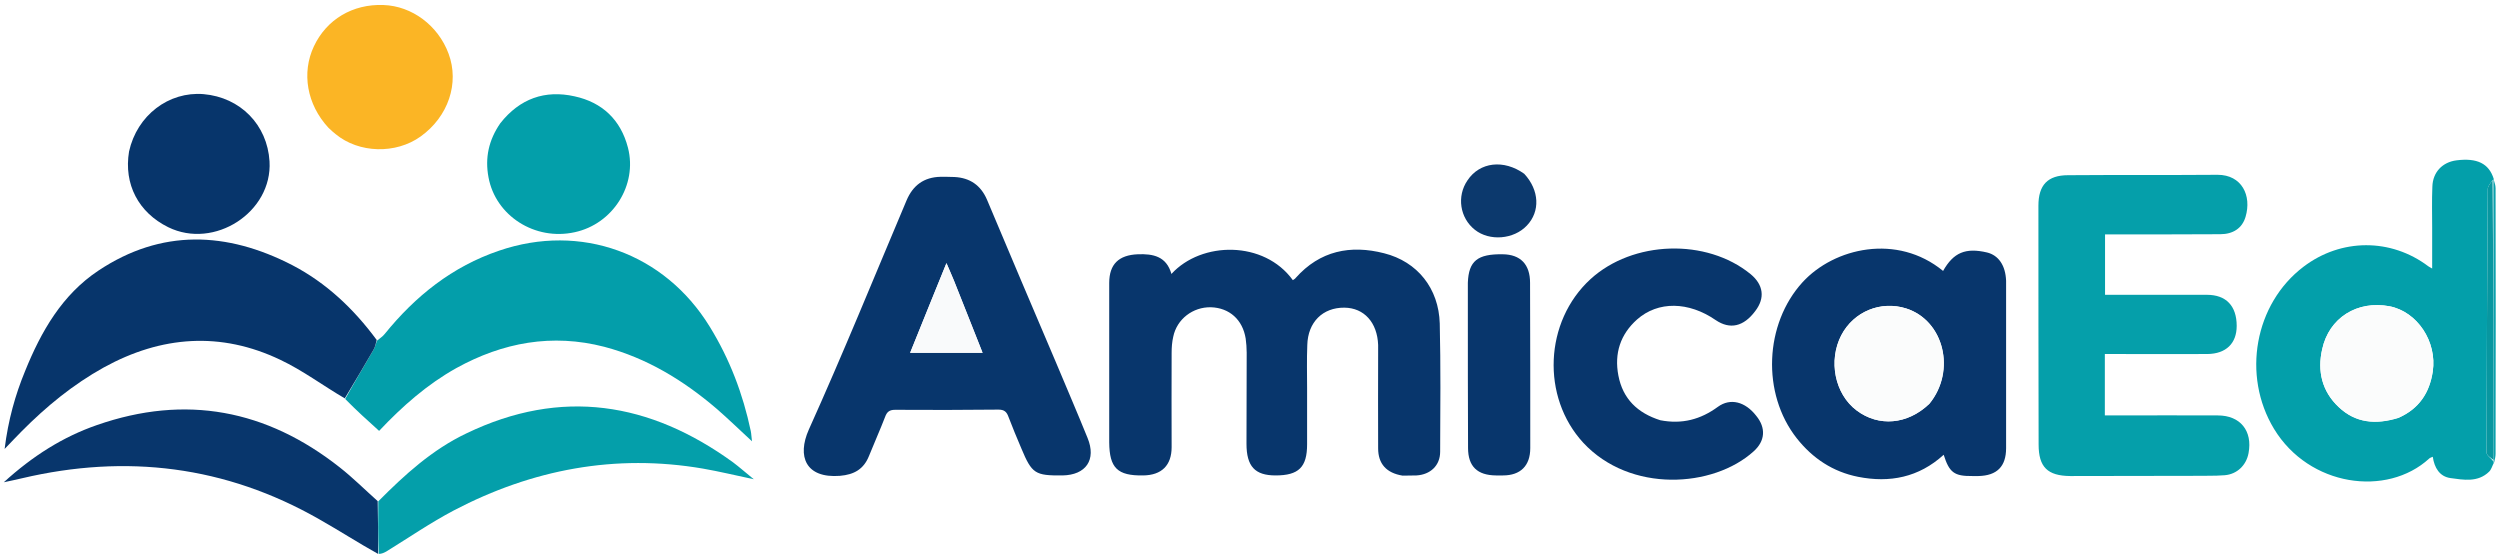
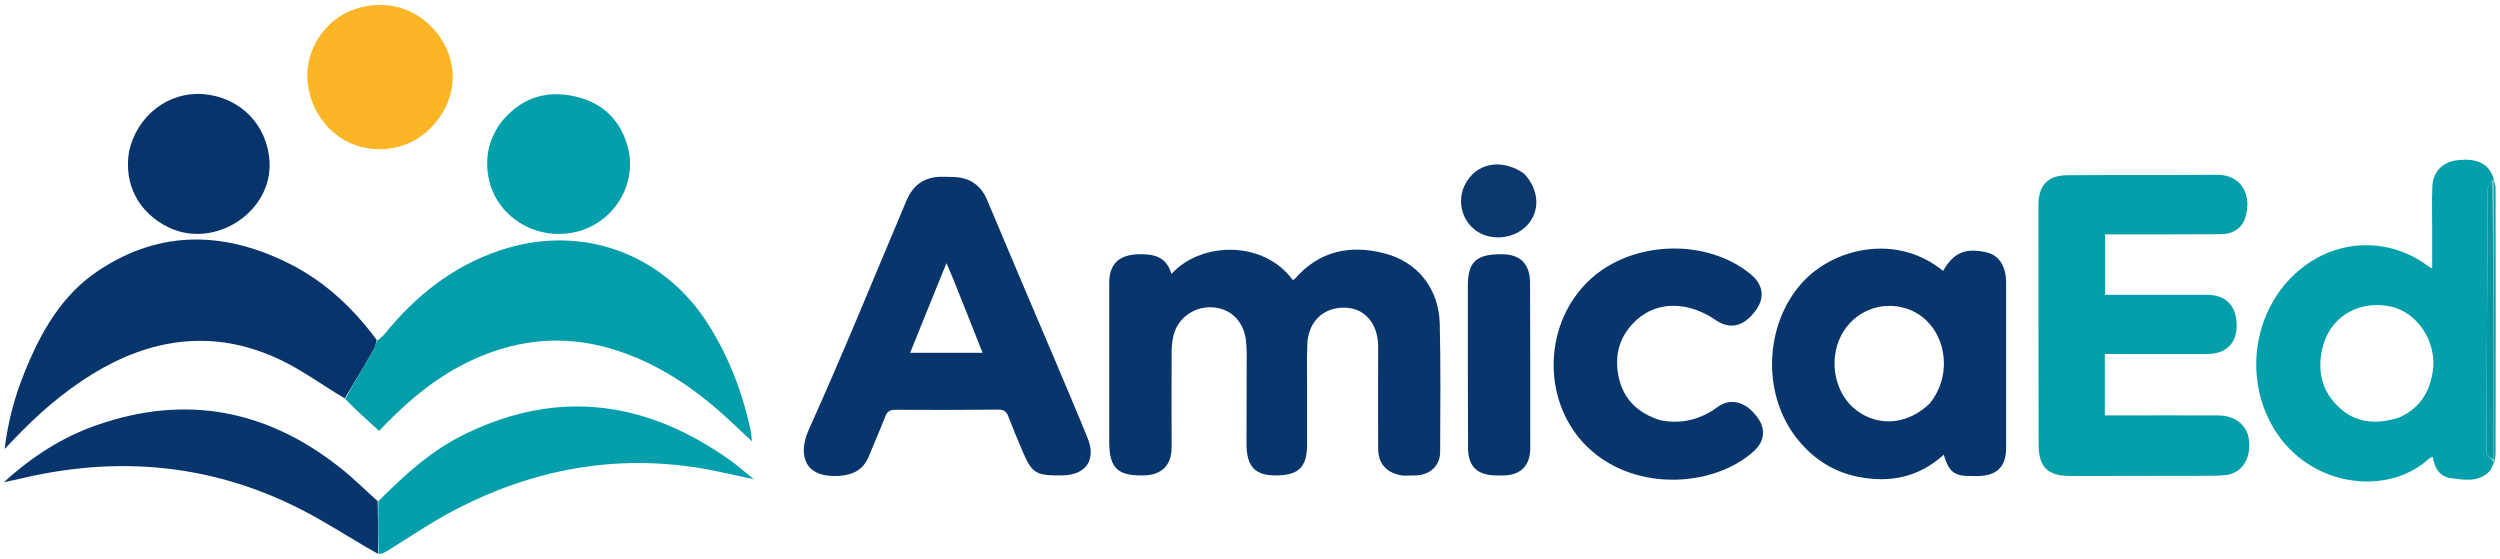
- <svg xmlns="http://www.w3.org/2000/svg" viewBox="149.4 83.3 1245.7 278.1" role="img" aria-label="AmicaEd">
-   <path fill="#08366C" d="M848.3,320.3 C840.2,319.0 836.1,314.4 836.1,306.7 C836.0,290.8 836.1,275.0 836.1,259.2 C836.1,257.9 836.1,256.5 836.1,255.2 C835.7,244.0 829.1,236.7 819.3,236.6 C808.5,236.5 801.1,243.8 800.8,255.2 C800.5,262.4 800.7,269.5 800.7,276.7 C800.7,286.0 800.7,295.4 800.7,304.7 C800.7,316.1 796.5,320.2 785.0,320.2 C774.7,320.2 770.5,315.7 770.5,304.4 C770.5,289.3 770.6,274.1 770.6,259.0 C770.6,256.6 770.4,254.3 770.1,252.0 C768.6,242.6 762.0,236.7 752.8,236.4 C743.8,236.2 735.8,242.3 734.0,251.1 C733.4,253.7 733.2,256.4 733.2,259.1 C733.1,274.7 733.2,290.4 733.2,306.1 C733.2,315.2 728.2,320.1 719.0,320.2 C706.2,320.4 702.2,316.5 702.1,303.7 C702.1,277.3 702.1,250.8 702.1,224.3 C702.1,214.9 706.9,210.4 716.3,210.0 C724.0,209.7 730.6,211.0 733.1,219.8 C748.1,203.4 779.3,203.1 793.6,222.9 C794.1,222.5 794.7,222.3 795.0,221.8 C807.1,208.2 822.3,205.2 839.1,209.5 C855.7,213.7 866.3,227.0 866.8,244.5 C867.3,265.8 867.1,287.1 867.0,308.4 C867.0,315.3 862.1,319.8 855.2,320.2 C853.1,320.3 850.9,320.2 848.3,320.3 z" />
-   <path fill="#059FAA" d="M1241.9,320.4 C1221.3,320.4 1201.1,320.5 1181.0,320.5 C1169.6,320.4 1165.2,316.0 1165.2,304.8 C1165.1,265.1 1165.1,225.5 1165.1,185.8 C1165.1,175.5 1169.7,170.6 1179.9,170.6 C1204.7,170.4 1229.6,170.6 1254.4,170.4 C1266.4,170.4 1271.5,180.7 1268.3,191.4 C1266.6,197.1 1262.0,200.0 1255.7,200.0 C1238.3,200.1 1221.0,200.1 1203.7,200.1 C1202.0,200.1 1200.4,200.1 1198.3,200.1 C1198.3,210.1 1198.3,219.8 1198.3,230.2 C1200.2,230.2 1202.2,230.2 1204.1,230.2 C1219.1,230.2 1234.1,230.2 1249.1,230.2 C1258.6,230.2 1263.9,235.7 1263.9,245.7 C1263.9,254.4 1258.6,259.6 1249.3,259.7 C1234.3,259.8 1219.3,259.7 1204.3,259.7 C1202.4,259.7 1200.4,259.7 1198.2,259.7 C1198.2,270.0 1198.2,279.8 1198.2,290.3 C1200.2,290.3 1202.1,290.3 1204.0,290.3 C1220.8,290.3 1237.6,290.2 1254.5,290.3 C1265.7,290.3 1271.9,298.0 1269.8,309.1 C1268.7,315.1 1264.1,319.6 1257.9,320.1 C1252.8,320.5 1247.6,320.3 1241.9,320.4 z" />
-   <path fill="#08366C" d="M675.4,263.5 C680.8,276.4 686.2,288.9 691.3,301.5 C695.8,312.4 690.5,320.0 678.8,320.2 C665.2,320.3 663.6,319.4 658.3,306.7 C656.1,301.5 653.9,296.3 651.9,291.0 C651.0,288.5 649.8,287.4 646.9,287.4 C629.7,287.6 612.6,287.6 595.4,287.5 C592.5,287.5 591.3,288.6 590.4,291.1 C587.9,297.6 585.0,304.0 582.4,310.5 C579.8,317.0 575.1,319.8 567.9,320.4 C550.8,321.7 546.5,310.7 552.4,297.4 C569.4,259.7 585.0,221.3 601.1,183.2 C604.3,175.6 609.8,171.6 618.0,171.4 C620.3,171.4 622.7,171.4 625.0,171.5 C632.7,171.9 638.1,175.6 641.2,182.8 C652.5,209.6 663.8,236.4 675.4,263.5 M624.6,222.9 C623.6,220.4 622.5,217.9 621.0,214.4 C614.7,229.8 608.9,244.3 602.9,259.1 C615.3,259.1 626.9,259.1 639.0,259.1 C634.2,247.0 629.6,235.3 624.6,222.9 z" />
-   <path fill="#039FAA" d="M1392.0,314.0 C1391.2,315.5 1390.8,317.2 1389.7,318.3 C1384.1,323.8 1376.9,322.4 1370.3,321.5 C1365.0,320.7 1362.4,316.4 1361.6,310.9 C1360.9,311.2 1360.2,311.4 1359.8,311.8 C1338.7,331.1 1300.0,325.8 1282.5,297.0 C1266.4,270.4 1272.8,234.7 1297.2,216.2 C1315.9,202.0 1340.7,201.9 1359.4,216.0 C1359.7,216.3 1360.2,216.4 1361.3,217.1 C1361.3,210.0 1361.3,203.4 1361.3,196.8 C1361.3,190.0 1361.1,183.2 1361.4,176.3 C1361.6,169.1 1366.4,164.1 1373.4,163.2 C1383.6,161.9 1389.6,164.7 1392.0,172.5 C1391.9,173.0 1391.8,173.1 1391.4,173.1 C1390.3,174.6 1389.0,176.1 1389.0,177.6 C1388.7,221.4 1388.5,265.1 1388.4,308.8 C1388.4,310.2 1390.6,311.5 1391.8,313.2 C1391.9,313.6 1391.9,313.8 1392.0,314.0 M1344.7,291.4 C1354.7,287.0 1360.0,279.1 1361.6,268.4 C1363.8,253.5 1353.9,238.6 1340.0,235.9 C1324.0,232.9 1309.9,241.6 1306.5,257.3 C1304.0,268.2 1306.4,278.3 1314.7,286.1 C1323.1,294.1 1333.2,295.0 1344.7,291.4 z" />
-   <path fill="#08366C" d="M1149.0,223.2 C1149.0,251.3 1149.0,279.0 1149.0,306.6 C1149.0,315.7 1144.5,320.3 1135.2,320.5 C1134.2,320.5 1133.2,320.5 1132.2,320.5 C1123.2,320.6 1120.7,318.8 1117.9,309.9 C1105.5,321.2 1091.0,324.0 1075.3,320.9 C1062.7,318.4 1052.6,311.7 1044.7,301.7 C1027.1,279.4 1028.6,244.7 1047.6,223.9 C1063.4,206.7 1094.7,199.5 1117.6,218.3 C1122.8,209.1 1128.8,206.6 1139.5,209.1 C1145.2,210.5 1148.7,215.5 1149.0,223.2 M1110.9,284.4 C1124.2,268.0 1118.0,243.0 1099.2,237.0 C1086.6,233.0 1073.1,238.5 1066.9,250.3 C1060.3,263.0 1063.6,279.6 1074.5,287.8 C1085.5,296.1 1099.9,294.9 1110.9,284.4 z" />
-   <path fill="#039EAA" d="M337.2,253.1 C338.6,251.9 340.1,251.0 341.1,249.7 C356.4,230.8 374.8,216.1 398.1,208.2 C438.7,194.3 480.5,209.4 503.0,246.0 C513.0,262.2 519.6,279.6 523.5,298.1 C523.8,299.6 523.8,301.0 524.1,303.2 C517.8,297.4 512.3,292.0 506.4,286.9 C489.9,272.8 471.7,261.7 450.5,256.1 C424.5,249.4 400.0,253.9 376.8,266.7 C362.3,274.8 349.9,285.7 338.3,298.0 C332.5,292.8 326.9,287.7 321.4,282.1 C326.1,273.6 330.9,265.6 335.5,257.6 C336.3,256.2 336.7,254.6 337.2,253.1 z" />
-   <path fill="#07356B" d="M337.1,252.7 C336.7,254.6 336.3,256.2 335.5,257.6 C330.9,265.6 326.1,273.6 321.2,281.8 C310.4,275.5 300.3,267.9 289.1,262.6 C259.4,248.4 229.8,250.6 201.1,266.4 C185.8,274.9 172.5,285.8 160.2,298.2 C157.7,300.7 155.2,303.4 151.7,307.0 C153.5,292.5 157.0,280.1 161.9,268.2 C169.9,248.4 180.4,230.1 198.5,218.1 C229.8,197.3 262.4,198.6 295.0,215.4 C311.9,224.2 325.6,237.1 337.1,252.7 z" />
-   <path fill="#08366C" d="M976.7,292.7 C987.6,294.8 996.8,292.3 1005.4,286.0 C1011.6,281.5 1019.0,283.4 1024.5,290.5 C1029.4,296.5 1029.0,303.0 1023.2,308.2 C1003.1,326.4 961.7,329.1 938.3,303.9 C917.3,281.1 918.9,243.5 941.9,222.4 C963.0,203.1 999.7,201.9 1021.7,219.9 C1028.1,225.2 1029.0,231.8 1024.0,238.3 C1018.2,246.1 1011.4,247.6 1004.3,242.8 C990.8,233.5 975.6,233.2 965.1,242.5 C956.8,249.9 953.7,259.4 955.8,270.4 C958.0,282.0 965.3,289.1 976.7,292.7 z" />
-   <path fill="#049FAA" d="M337.9,333.1 C351.0,319.9 364.8,307.3 381.9,299.2 C429.1,276.5 473.2,283.6 514.7,313.7 C517.9,316.1 520.8,318.7 525.0,322.1 C515.6,320.1 507.7,318.2 499.7,316.8 C456.0,309.3 414.6,317.2 375.6,337.6 C364.0,343.7 353.1,351.2 341.9,358.1 C340.8,358.7 339.6,359.3 338.1,359.3 C337.8,350.3 337.8,341.7 337.9,333.1 z" />
-   <path fill="#08366C" d="M337.6,333.0 C337.8,341.7 337.8,350.3 337.8,359.3 C327.9,353.8 318.3,347.6 308.4,342.0 C261.8,315.4 212.3,309.4 160.4,321.6 C157.8,322.2 155.2,322.8 151.3,323.6 C165.7,310.5 180.7,301.0 197.7,295.1 C241.9,279.7 282.2,287.4 318.7,316.2 C325.2,321.3 331.1,327.2 337.6,333.0 z" />
-   <path fill="#FBB525" d="M313.0,146.9 C302.3,135.3 299.6,119.6 305.8,106.4 C312.1,93.0 325.1,85.2 340.5,85.8 C354.7,86.3 367.7,96.0 372.9,110.0 C378.4,124.7 372.8,141.4 359.0,151.3 C346.6,160.2 328.2,159.7 316.6,150.1 C315.4,149.2 314.4,148.2 313.0,146.9 z" />
-   <path fill="#039FAA" d="M398.7,144.7 C408.4,132.4 421.0,128.0 435.7,131.3 C449.5,134.3 458.7,143.0 462.3,156.9 C467.1,175.5 454.8,194.9 435.8,199.0 C415.9,203.4 396.3,190.8 392.8,171.6 C391.0,161.9 392.9,153.1 398.7,144.7 z" />
-   <path fill="#07356B" d="M213.7,158.8 C217.7,140.7 233.5,128.8 250.8,130.2 C269.2,131.8 282.6,145.5 283.7,163.7 C285.2,189.0 256.2,207.8 233.2,196.5 C218.4,189.2 211.0,175.1 213.7,158.8 z" />
-   <path fill="#08366C" d="M880.8,224.2 C881.2,213.3 885.6,209.8 898.2,210.0 C907.0,210.1 911.8,215.0 911.8,224.2 C911.9,251.7 911.9,279.2 911.9,306.6 C911.9,315.4 907.0,320.2 898.3,320.2 C897.1,320.2 895.9,320.2 894.8,320.2 C885.5,320.1 880.9,315.7 880.9,306.5 C880.8,283.6 880.8,260.6 880.8,237.6 C880.8,233.3 880.8,229.0 880.8,224.2 z" />
-   <path fill="#0C396D" d="M908.9,169.9 C916.5,178.1 916.9,188.7 910.2,195.7 C903.7,202.6 891.6,203.6 884.3,197.8 C876.8,191.9 875.2,181.1 880.6,173.2 C886.7,164.0 898.7,162.6 908.9,169.9 z" />
-   <path fill="#0CA1AC" d="M1392.2,313.7 C1391.9,313.8 1391.9,313.6 1391.9,312.7 C1391.9,265.7 1391.8,219.4 1391.8,173.1 C1391.8,173.1 1391.9,173.0 1392.0,172.9 C1392.4,174.3 1392.9,175.7 1392.9,177.1 C1393.0,221.2 1393.0,265.3 1392.9,309.4 C1392.9,310.7 1392.6,312.0 1392.2,313.7 z" />
-   <path fill="#F9FAFB" d="M624.8,223.2 C629.6,235.3 634.2,247.0 639.0,259.1 C626.9,259.1 615.3,259.1 602.9,259.1 C608.9,244.3 614.7,229.8 621.0,214.4 C622.5,217.9 623.6,220.4 624.8,223.2 z" />
-   <path fill="#FBFCFC" d="M1344.3,291.6 C1333.2,295.0 1323.1,294.1 1314.7,286.1 C1306.4,278.3 1304.0,268.2 1306.5,257.3 C1309.9,241.6 1324.0,232.9 1340.0,235.9 C1353.9,238.6 1363.8,253.5 1361.6,268.4 C1360.0,279.1 1354.7,287.0 1344.3,291.6 z" />
-   <path fill="#0897A0" d="M1391.4,173.1 C1391.8,219.4 1391.9,265.7 1391.9,312.5 C1390.6,311.5 1388.4,310.2 1388.4,308.8 C1388.5,265.1 1388.7,221.4 1389.0,177.6 C1389.0,176.1 1390.3,174.6 1391.4,173.1 z" />
-   <path fill="#FBFCFC" d="M1110.6,284.6 C1099.9,294.9 1085.5,296.1 1074.5,287.8 C1063.6,279.6 1060.3,263.0 1066.9,250.3 C1073.1,238.5 1086.6,233.0 1099.2,237.0 C1118.0,243.0 1124.2,268.0 1110.6,284.6 z" />
+ <svg xmlns="http://www.w3.org/2000/svg" viewBox="149.4 83.3 1245.7 278.1" role="img" aria-label="AmicaEd" version="1.1" id="svg20">
+   <defs id="defs20" />
+   <path fill="#08366C" d="M848.3,320.3 C840.2,319.0 836.1,314.4 836.1,306.7 C836.0,290.8 836.1,275.0 836.1,259.2 C836.1,257.9 836.1,256.5 836.1,255.2 C835.7,244.0 829.1,236.7 819.3,236.6 C808.5,236.5 801.1,243.8 800.8,255.2 C800.5,262.4 800.7,269.5 800.7,276.7 C800.7,286.0 800.7,295.4 800.7,304.7 C800.7,316.1 796.5,320.2 785.0,320.2 C774.7,320.2 770.5,315.7 770.5,304.4 C770.5,289.3 770.6,274.1 770.6,259.0 C770.6,256.6 770.4,254.3 770.1,252.0 C768.6,242.6 762.0,236.7 752.8,236.4 C743.8,236.2 735.8,242.3 734.0,251.1 C733.4,253.7 733.2,256.4 733.2,259.1 C733.1,274.7 733.2,290.4 733.2,306.1 C733.2,315.2 728.2,320.1 719.0,320.2 C706.2,320.4 702.2,316.5 702.1,303.7 C702.1,277.3 702.1,250.8 702.1,224.3 C702.1,214.9 706.9,210.4 716.3,210.0 C724.0,209.7 730.6,211.0 733.1,219.8 C748.1,203.4 779.3,203.1 793.6,222.9 C794.1,222.5 794.7,222.3 795.0,221.8 C807.1,208.2 822.3,205.2 839.1,209.5 C855.7,213.7 866.3,227.0 866.8,244.5 C867.3,265.8 867.1,287.1 867.0,308.4 C867.0,315.3 862.1,319.8 855.2,320.2 C853.1,320.3 850.9,320.2 848.3,320.3 z" id="path1" />
+   <path fill="#059FAA" d="M1241.9,320.4 C1221.3,320.4 1201.1,320.5 1181.0,320.5 C1169.6,320.4 1165.2,316.0 1165.2,304.8 C1165.1,265.1 1165.1,225.5 1165.1,185.8 C1165.1,175.5 1169.7,170.6 1179.9,170.6 C1204.7,170.4 1229.6,170.6 1254.4,170.4 C1266.4,170.4 1271.5,180.7 1268.3,191.4 C1266.6,197.1 1262.0,200.0 1255.7,200.0 C1238.3,200.1 1221.0,200.1 1203.7,200.1 C1202.0,200.1 1200.4,200.1 1198.3,200.1 C1198.3,210.1 1198.3,219.8 1198.3,230.2 C1200.2,230.2 1202.2,230.2 1204.1,230.2 C1219.1,230.2 1234.1,230.2 1249.1,230.2 C1258.6,230.2 1263.9,235.7 1263.9,245.7 C1263.9,254.4 1258.6,259.6 1249.3,259.7 C1234.3,259.8 1219.3,259.7 1204.3,259.7 C1202.4,259.7 1200.4,259.7 1198.2,259.7 C1198.2,270.0 1198.2,279.8 1198.2,290.3 C1200.2,290.3 1202.1,290.3 1204.0,290.3 C1220.8,290.3 1237.6,290.2 1254.5,290.3 C1265.7,290.3 1271.9,298.0 1269.8,309.1 C1268.7,315.1 1264.1,319.6 1257.9,320.1 C1252.8,320.5 1247.6,320.3 1241.9,320.4 z" id="path2" />
+   <path fill="#08366C" d="M675.4,263.5 C680.8,276.4 686.2,288.9 691.3,301.5 C695.8,312.4 690.5,320.0 678.8,320.2 C665.2,320.3 663.6,319.4 658.3,306.7 C656.1,301.5 653.9,296.3 651.9,291.0 C651.0,288.5 649.8,287.4 646.9,287.4 C629.7,287.6 612.6,287.6 595.4,287.5 C592.5,287.5 591.3,288.6 590.4,291.1 C587.9,297.6 585.0,304.0 582.4,310.5 C579.8,317.0 575.1,319.8 567.9,320.4 C550.8,321.7 546.5,310.7 552.4,297.4 C569.4,259.7 585.0,221.3 601.1,183.2 C604.3,175.6 609.8,171.6 618.0,171.4 C620.3,171.4 622.7,171.4 625.0,171.5 C632.7,171.9 638.1,175.6 641.2,182.8 C652.5,209.6 663.8,236.4 675.4,263.5 M624.6,222.9 C623.6,220.4 622.5,217.9 621.0,214.4 C614.7,229.8 608.9,244.3 602.9,259.1 C615.3,259.1 626.9,259.1 639.0,259.1 C634.2,247.0 629.6,235.3 624.6,222.9 z" id="path3" />
+   <path fill="#039FAA" d="M1392.0,314.0 C1391.2,315.5 1390.8,317.2 1389.7,318.3 C1384.1,323.8 1376.9,322.4 1370.3,321.5 C1365.0,320.7 1362.4,316.4 1361.6,310.9 C1360.9,311.2 1360.2,311.4 1359.8,311.8 C1338.7,331.1 1300.0,325.8 1282.5,297.0 C1266.4,270.4 1272.8,234.7 1297.2,216.2 C1315.9,202.0 1340.7,201.9 1359.4,216.0 C1359.7,216.3 1360.2,216.4 1361.3,217.1 C1361.3,210.0 1361.3,203.4 1361.3,196.8 C1361.3,190.0 1361.1,183.2 1361.4,176.3 C1361.6,169.1 1366.4,164.1 1373.4,163.2 C1383.6,161.9 1389.6,164.7 1392.0,172.5 C1391.9,173.0 1391.8,173.1 1391.4,173.1 C1390.3,174.6 1389.0,176.1 1389.0,177.6 C1388.7,221.4 1388.5,265.1 1388.4,308.8 C1388.4,310.2 1390.6,311.5 1391.8,313.2 C1391.9,313.6 1391.9,313.8 1392.0,314.0 M1344.7,291.4 C1354.7,287.0 1360.0,279.1 1361.6,268.4 C1363.8,253.5 1353.9,238.6 1340.0,235.9 C1324.0,232.9 1309.9,241.6 1306.5,257.3 C1304.0,268.2 1306.4,278.3 1314.7,286.1 C1323.1,294.1 1333.2,295.0 1344.7,291.4 z" id="path4" />
+   <path fill="#08366C" d="M1149.0,223.2 C1149.0,251.3 1149.0,279.0 1149.0,306.6 C1149.0,315.7 1144.5,320.3 1135.2,320.5 C1134.2,320.5 1133.2,320.5 1132.2,320.5 C1123.2,320.6 1120.7,318.8 1117.9,309.9 C1105.5,321.2 1091.0,324.0 1075.3,320.9 C1062.7,318.4 1052.6,311.7 1044.7,301.7 C1027.1,279.4 1028.6,244.7 1047.6,223.9 C1063.4,206.7 1094.7,199.5 1117.6,218.3 C1122.8,209.1 1128.8,206.6 1139.5,209.1 C1145.2,210.5 1148.7,215.5 1149.0,223.2 M1110.9,284.4 C1124.2,268.0 1118.0,243.0 1099.2,237.0 C1086.6,233.0 1073.1,238.5 1066.9,250.3 C1060.3,263.0 1063.6,279.6 1074.5,287.8 C1085.5,296.1 1099.9,294.9 1110.9,284.4 z" id="path5" />
+   <path fill="#039EAA" d="M337.2,253.1 C338.6,251.9 340.1,251.0 341.1,249.7 C356.4,230.8 374.8,216.1 398.1,208.2 C438.7,194.3 480.5,209.4 503.0,246.0 C513.0,262.2 519.6,279.6 523.5,298.1 C523.8,299.6 523.8,301.0 524.1,303.2 C517.8,297.4 512.3,292.0 506.4,286.9 C489.9,272.8 471.7,261.7 450.5,256.1 C424.5,249.4 400.0,253.9 376.8,266.7 C362.3,274.8 349.9,285.7 338.3,298.0 C332.5,292.8 326.9,287.7 321.4,282.1 C326.1,273.6 330.9,265.6 335.5,257.6 C336.3,256.2 336.7,254.6 337.2,253.1 z" id="path6" />
+   <path fill="#07356B" d="M337.1,252.7 C336.7,254.6 336.3,256.2 335.5,257.6 C330.9,265.6 326.1,273.6 321.2,281.8 C310.4,275.5 300.3,267.9 289.1,262.6 C259.4,248.4 229.8,250.6 201.1,266.4 C185.8,274.9 172.5,285.8 160.2,298.2 C157.7,300.7 155.2,303.4 151.7,307.0 C153.5,292.5 157.0,280.1 161.9,268.2 C169.9,248.4 180.4,230.1 198.5,218.1 C229.8,197.3 262.4,198.6 295.0,215.4 C311.9,224.2 325.6,237.1 337.1,252.7 z" id="path7" />
+   <path fill="#08366C" d="M976.7,292.7 C987.6,294.8 996.8,292.3 1005.4,286.0 C1011.6,281.5 1019.0,283.4 1024.5,290.5 C1029.4,296.5 1029.0,303.0 1023.2,308.2 C1003.1,326.4 961.7,329.1 938.3,303.9 C917.3,281.1 918.9,243.5 941.9,222.4 C963.0,203.1 999.7,201.9 1021.7,219.9 C1028.1,225.2 1029.0,231.8 1024.0,238.3 C1018.2,246.1 1011.4,247.6 1004.3,242.8 C990.8,233.5 975.6,233.2 965.1,242.5 C956.8,249.9 953.7,259.4 955.8,270.4 C958.0,282.0 965.3,289.1 976.7,292.7 z" id="path8" />
+   <path fill="#049FAA" d="M337.9,333.1 C351.0,319.9 364.8,307.3 381.9,299.2 C429.1,276.5 473.2,283.6 514.7,313.7 C517.9,316.1 520.8,318.7 525.0,322.1 C515.6,320.1 507.7,318.2 499.7,316.8 C456.0,309.3 414.6,317.2 375.6,337.6 C364.0,343.7 353.1,351.2 341.9,358.1 C340.8,358.7 339.6,359.3 338.1,359.3 C337.8,350.3 337.8,341.7 337.9,333.1 z" id="path9" />
+   <path fill="#08366C" d="M337.6,333.0 C337.8,341.7 337.8,350.3 337.8,359.3 C327.9,353.8 318.3,347.6 308.4,342.0 C261.8,315.4 212.3,309.4 160.4,321.6 C157.8,322.2 155.2,322.8 151.3,323.6 C165.7,310.5 180.7,301.0 197.7,295.1 C241.9,279.7 282.2,287.4 318.7,316.2 C325.2,321.3 331.1,327.2 337.6,333.0 z" id="path10" />
+   <path fill="#FBB525" d="M313.0,146.9 C302.3,135.3 299.6,119.6 305.8,106.4 C312.1,93.0 325.1,85.2 340.5,85.8 C354.7,86.3 367.7,96.0 372.9,110.0 C378.4,124.7 372.8,141.4 359.0,151.3 C346.6,160.2 328.2,159.7 316.6,150.1 C315.4,149.2 314.4,148.2 313.0,146.9 z" id="path11" />
+   <path fill="#039FAA" d="M398.7,144.7 C408.4,132.4 421.0,128.0 435.7,131.3 C449.5,134.3 458.7,143.0 462.3,156.9 C467.1,175.5 454.8,194.9 435.8,199.0 C415.9,203.4 396.3,190.8 392.8,171.6 C391.0,161.9 392.9,153.1 398.7,144.7 z" id="path12" />
+   <path fill="#07356B" d="M213.7,158.8 C217.7,140.7 233.5,128.8 250.8,130.2 C269.2,131.8 282.6,145.5 283.7,163.7 C285.2,189.0 256.2,207.8 233.2,196.5 C218.4,189.2 211.0,175.1 213.7,158.8 z" id="path13" />
+   <path fill="#08366C" d="M880.8,224.2 C881.2,213.3 885.6,209.8 898.2,210.0 C907.0,210.1 911.8,215.0 911.8,224.2 C911.9,251.7 911.9,279.2 911.9,306.6 C911.9,315.4 907.0,320.2 898.3,320.2 C897.1,320.2 895.9,320.2 894.8,320.2 C885.5,320.1 880.9,315.7 880.9,306.5 C880.8,283.6 880.8,260.6 880.8,237.6 C880.8,233.3 880.8,229.0 880.8,224.2 z" id="path14" />
+   <path fill="#0C396D" d="M908.9,169.9 C916.5,178.1 916.9,188.7 910.2,195.7 C903.7,202.6 891.6,203.6 884.3,197.8 C876.8,191.9 875.2,181.1 880.6,173.2 C886.7,164.0 898.7,162.6 908.9,169.9 z" id="path15" />
+   <path fill="#0CA1AC" d="M1392.2,313.7 C1391.9,313.8 1391.9,313.6 1391.9,312.7 C1391.9,265.7 1391.8,219.4 1391.8,173.1 C1391.8,173.1 1391.9,173.0 1392.0,172.9 C1392.4,174.3 1392.9,175.7 1392.9,177.1 C1393.0,221.2 1393.0,265.3 1392.9,309.4 C1392.9,310.7 1392.6,312.0 1392.2,313.7 z" id="path16" />
+   <path fill="#0897A0" d="M1391.4,173.1 C1391.8,219.4 1391.9,265.7 1391.9,312.5 C1390.6,311.5 1388.4,310.2 1388.4,308.8 C1388.5,265.1 1388.7,221.4 1389.0,177.6 C1389.0,176.1 1390.3,174.6 1391.4,173.1 z" id="path19" />
</svg>
